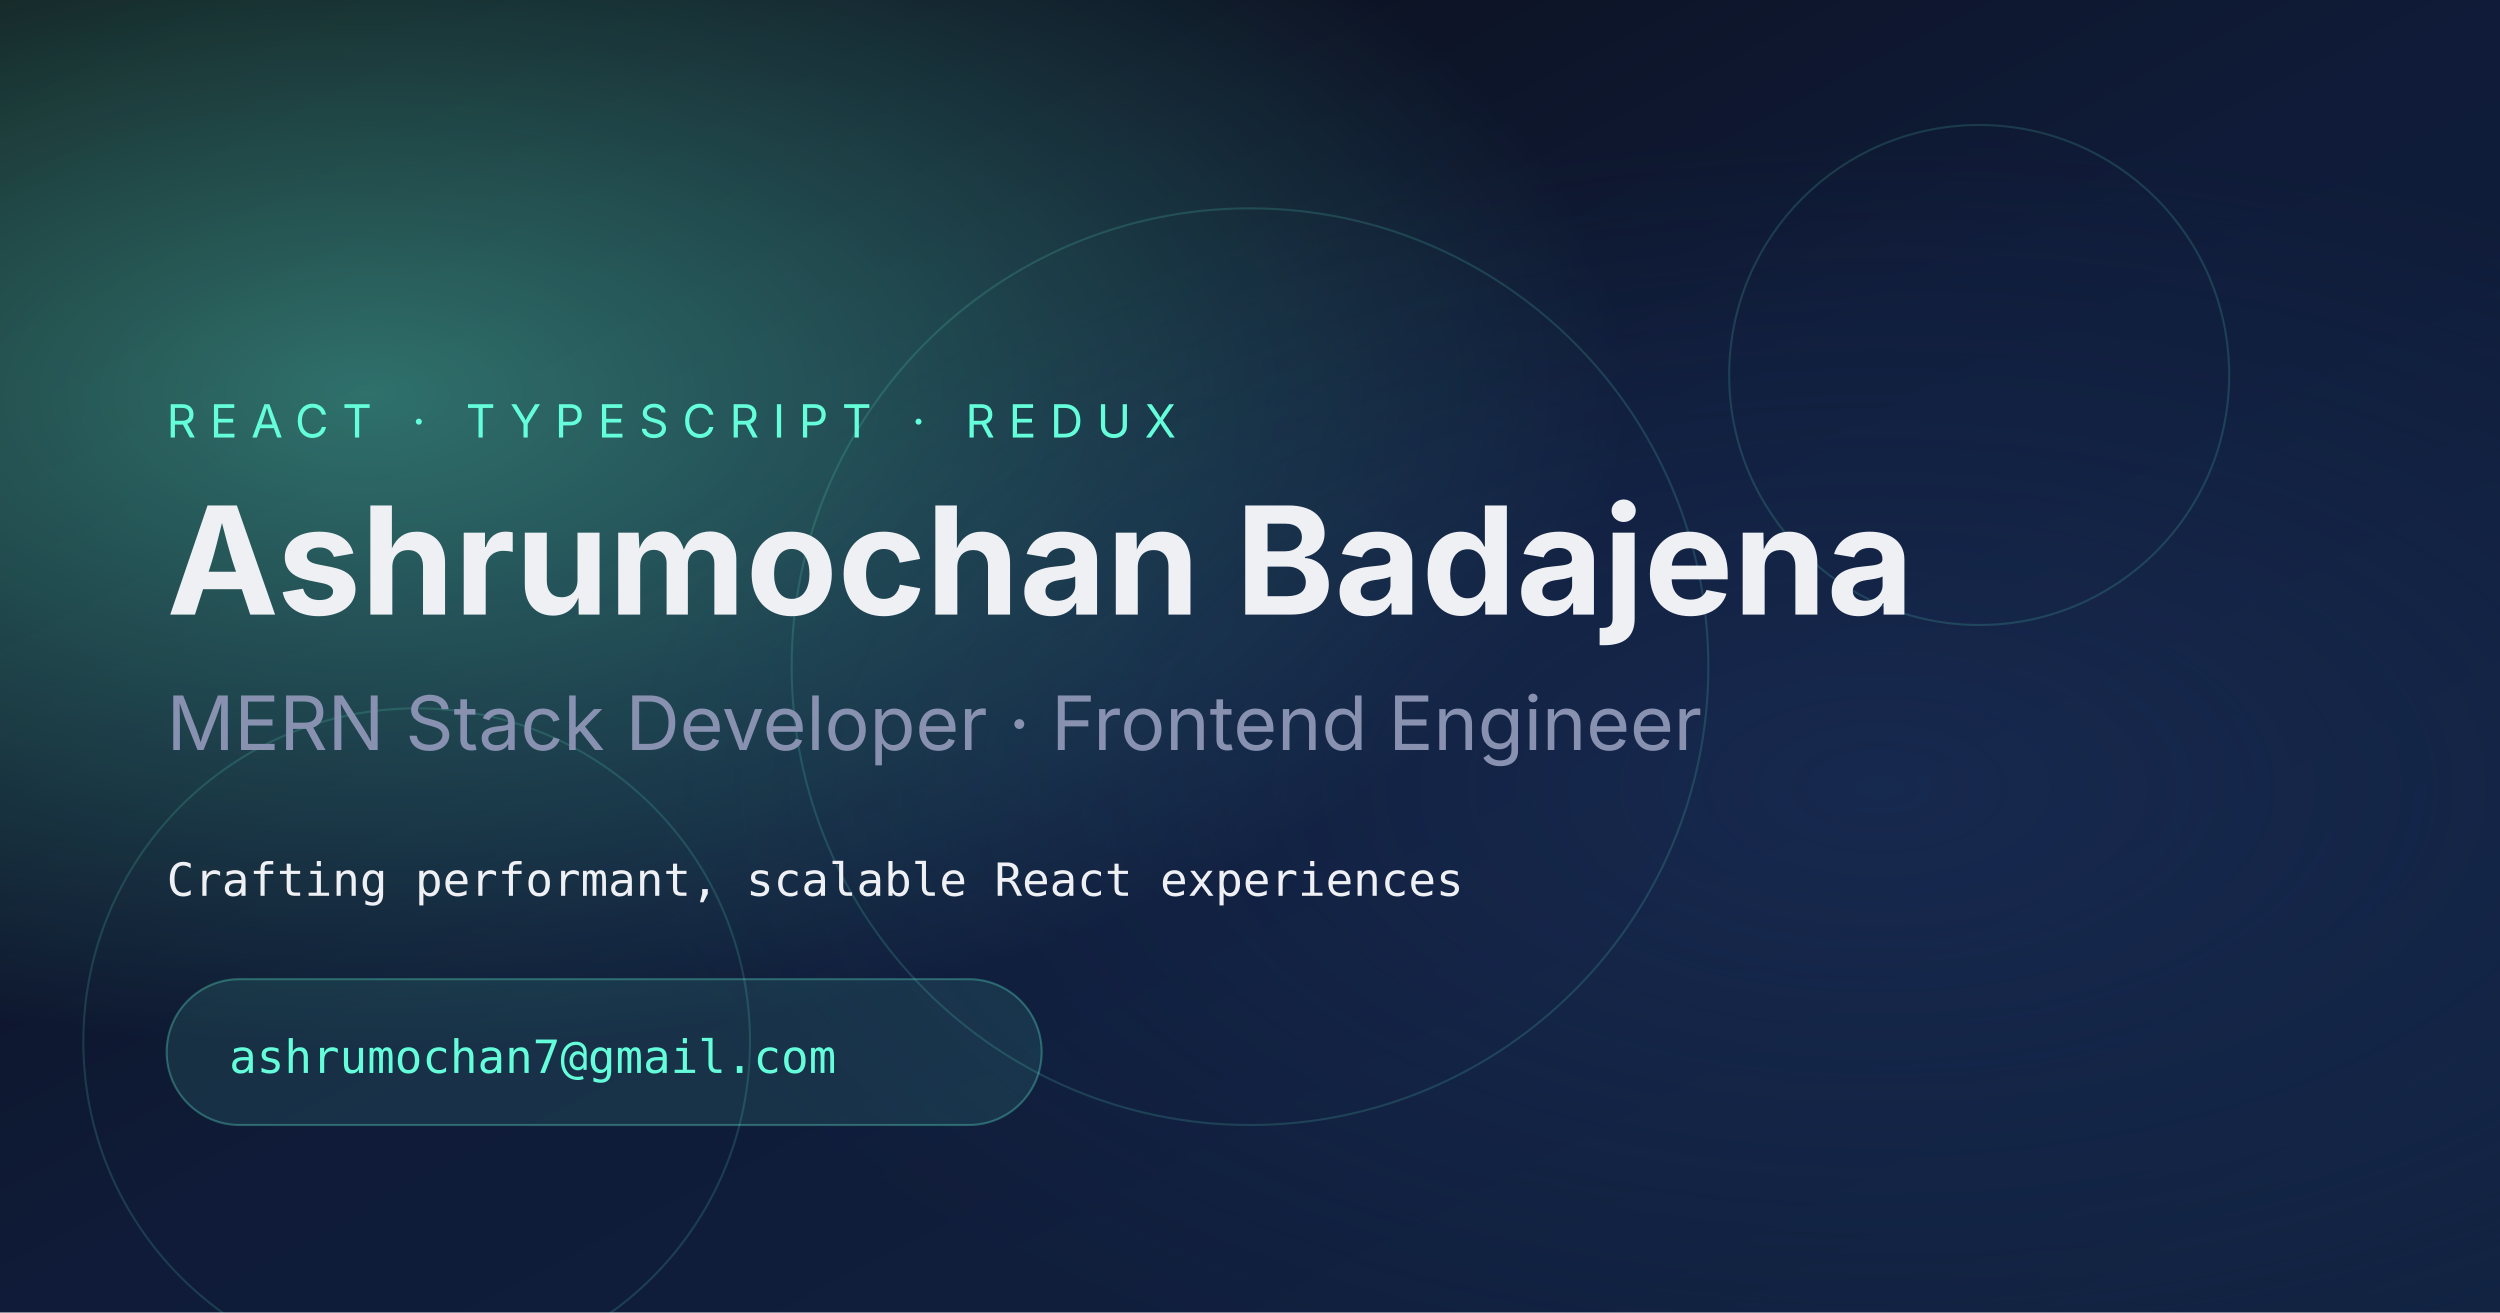
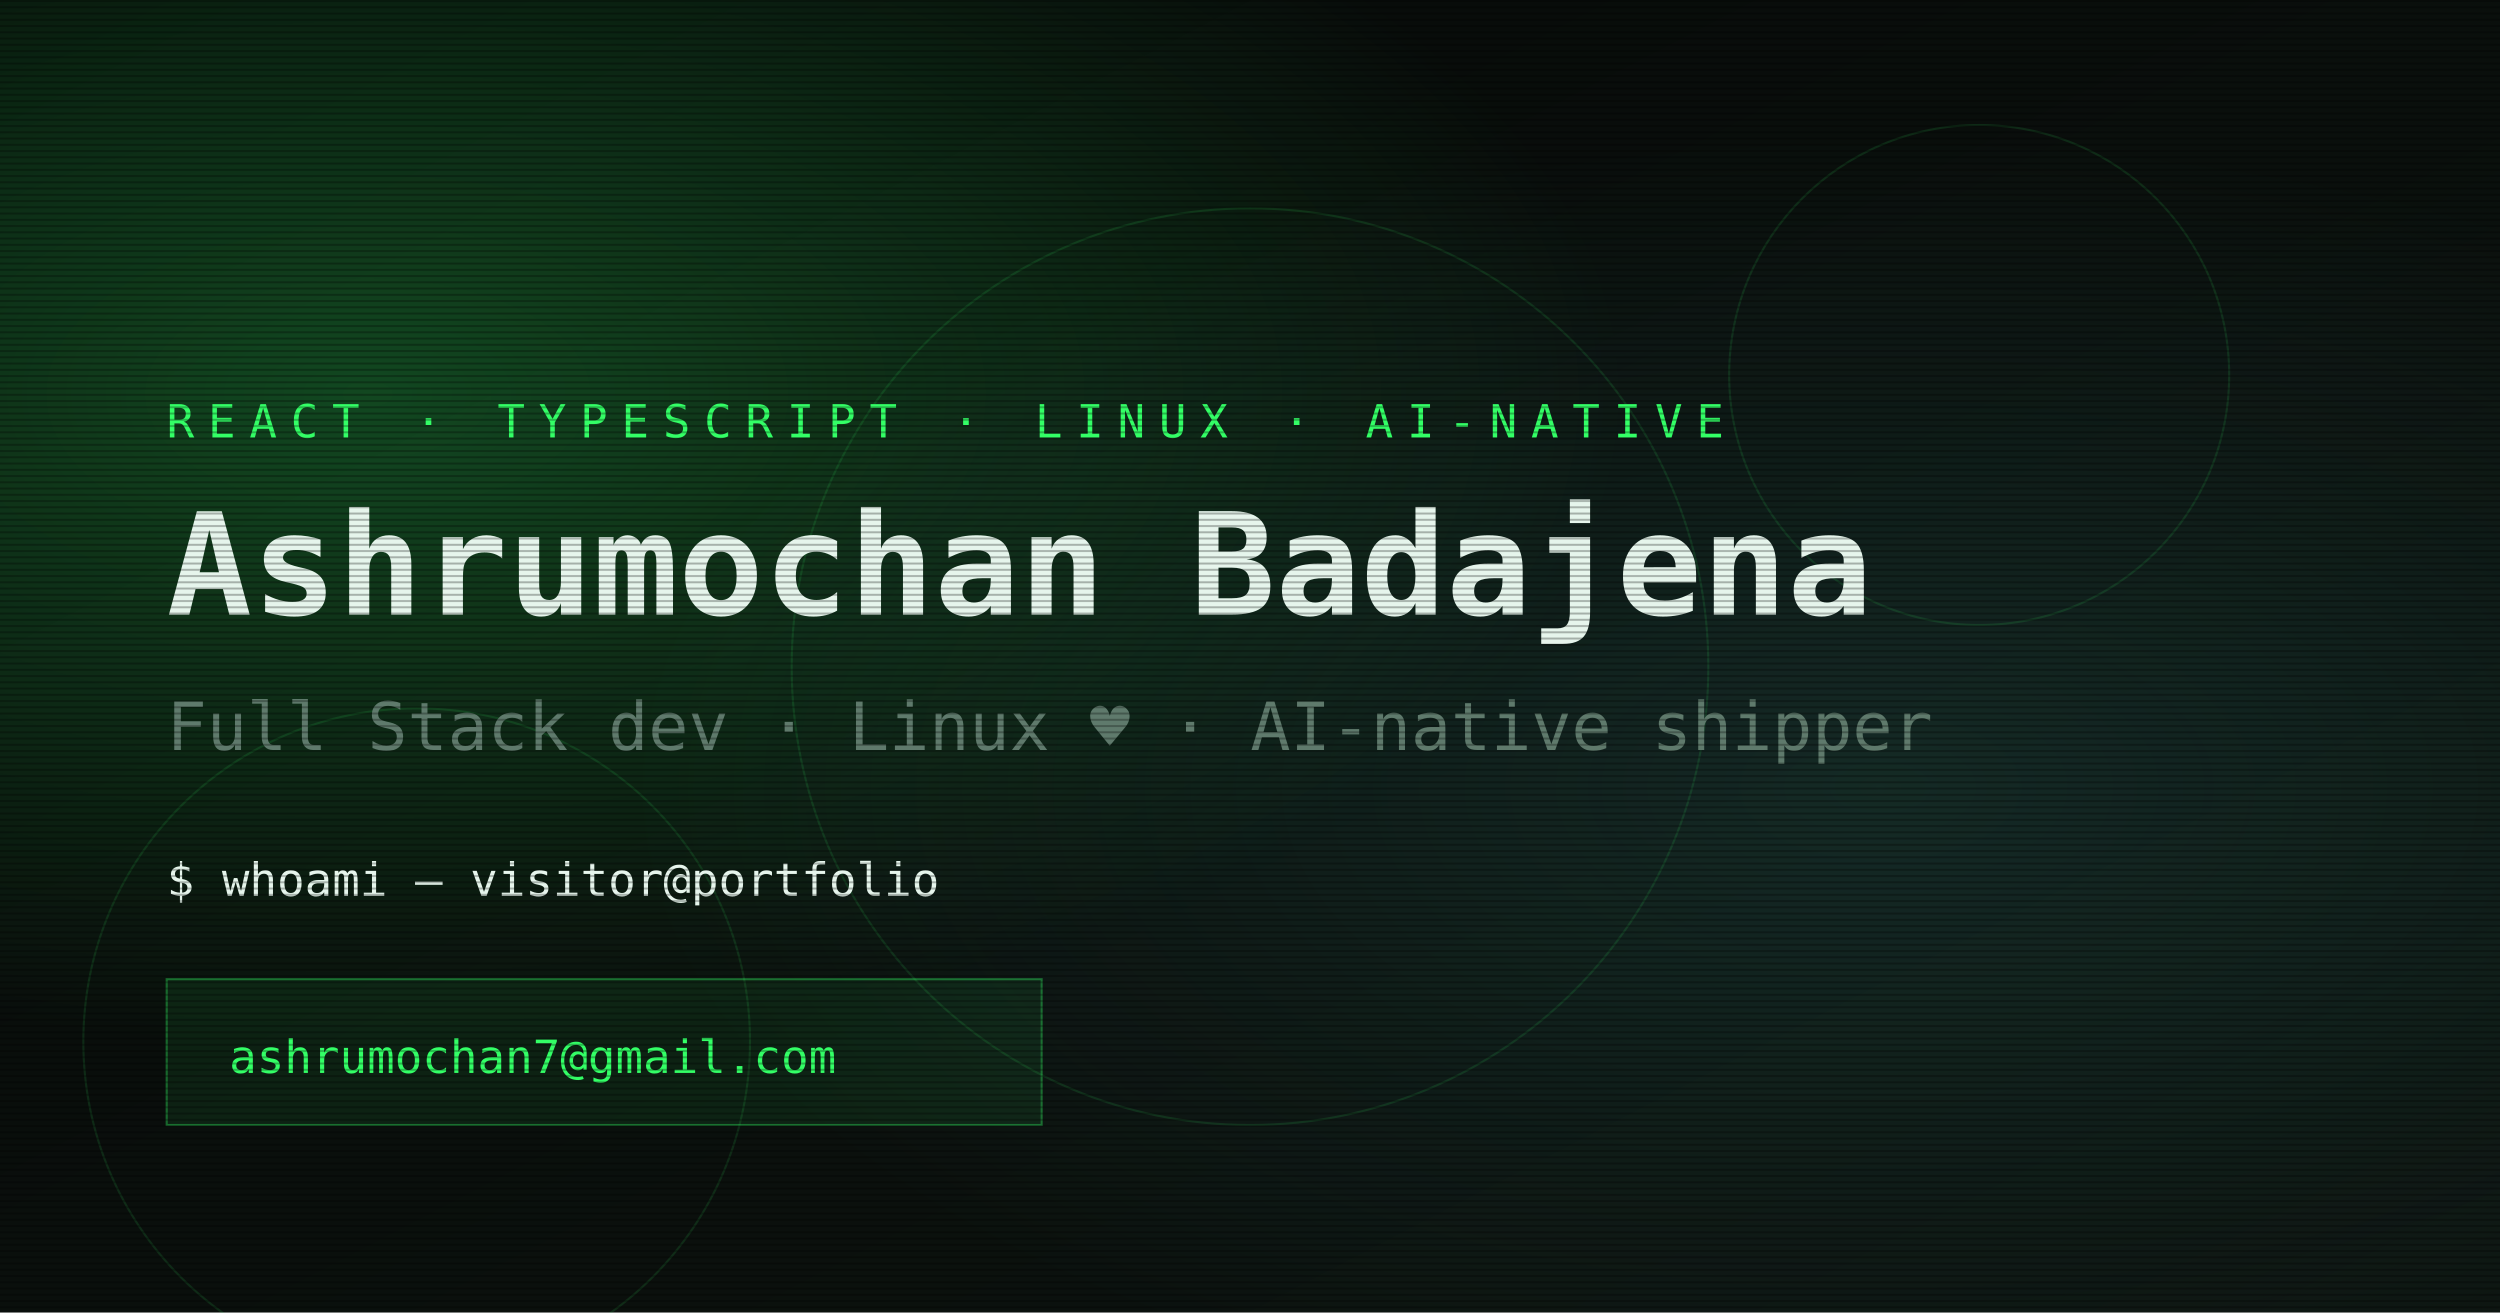
<svg xmlns="http://www.w3.org/2000/svg" width="1200" height="630" viewBox="0 0 1200 630" role="img" aria-labelledby="title desc">
  <defs>
    <linearGradient id="bg" x1="0%" y1="0%" x2="100%" y2="100%">
-       <stop offset="0%" stop-color="#0a0a0f" />
-       <stop offset="50%" stop-color="#0f1b38" />
-       <stop offset="100%" stop-color="#112240" />
+       <stop offset="0%" stop-color="#050807" />
+       <stop offset="50%" stop-color="#0a0f0c" />
+       <stop offset="100%" stop-color="#0d1410" />
    </linearGradient>
    <radialGradient id="glow" cx="15%" cy="30%" r="50%">
-       <stop offset="0%" stop-color="#64ffda" stop-opacity="0.4" />
-       <stop offset="100%" stop-color="#64ffda" stop-opacity="0" />
+       <stop offset="0%" stop-color="#33ff66" stop-opacity="0.25" />
+       <stop offset="100%" stop-color="#33ff66" stop-opacity="0" />
    </radialGradient>
    <radialGradient id="glow2" cx="75%" cy="60%" r="50%">
-       <stop offset="0%" stop-color="#1d3461" stop-opacity="0.5" />
-       <stop offset="100%" stop-color="#1d3461" stop-opacity="0" />
+       <stop offset="0%" stop-color="#59e6d6" stop-opacity="0.12" />
+       <stop offset="100%" stop-color="#59e6d6" stop-opacity="0" />
    </radialGradient>
+     <pattern id="scanlines" width="4" height="3" patternUnits="userSpaceOnUse">
+       <rect width="4" height="1" fill="#000000" fill-opacity="0.25" />
+     </pattern>
  </defs>
  <rect width="1200" height="630" fill="url(#bg)" />
  <rect width="1200" height="630" fill="url(#glow)" />
  <rect width="1200" height="630" fill="url(#glow2)" />
-   <g fill="none" stroke="#64ffda" stroke-opacity="0.15">
+   <g fill="none" stroke="#33ff66" stroke-opacity="0.12">
    <circle cx="200" cy="500" r="160" />
    <circle cx="950" cy="180" r="120" />
    <circle cx="600" cy="320" r="220" />
  </g>
-   <text x="80" y="210" fill="#64ffda" font-family="'JetBrains Mono', 'Inter', monospace" font-size="22" letter-spacing="0.3em">REACT · TYPESCRIPT · REDUX</text>
-   <text x="80" y="295" fill="#eef0f4" font-family="'Inter', 'Space Grotesk', sans-serif" font-size="72" font-weight="700">Ashrumochan Badajena</text>
-   <text x="80" y="360" fill="#8892b0" font-family="'Inter', sans-serif" font-size="36">MERN Stack Developer · Frontend Engineer</text>
-   <text x="80" y="430" fill="#eef0f4" font-family="'JetBrains Mono', monospace" font-size="22">Crafting performant, scalable React experiences</text>
-   <rect x="80" y="470" width="420" height="70" rx="35" fill="#64ffda" fill-opacity="0.1" stroke="#64ffda" stroke-opacity="0.3" />
-   <text x="110" y="515" fill="#64ffda" font-family="'JetBrains Mono', monospace" font-size="22">ashrumochan7@gmail.com</text>
+   <text x="80" y="210" fill="#33ff66" font-family="'JetBrains Mono', monospace" font-size="22" letter-spacing="0.3em">REACT · TYPESCRIPT · LINUX · AI-NATIVE</text>
+   <text x="80" y="295" fill="#e6f5ec" font-family="'JetBrains Mono', monospace" font-size="68" font-weight="700">Ashrumochan Badajena</text>
+   <text x="80" y="360" fill="#5f7a6c" font-family="'JetBrains Mono', monospace" font-size="32">Full Stack dev · Linux ♥ · AI-native shipper</text>
+   <text x="80" y="430" fill="#e6f5ec" font-family="'JetBrains Mono', monospace" font-size="22">$ whoami — visitor@portfolio</text>
+   <rect x="80" y="470" width="420" height="70" fill="#33ff66" fill-opacity="0.08" stroke="#33ff66" stroke-opacity="0.35" />
+   <text x="110" y="515" fill="#33ff66" font-family="'JetBrains Mono', monospace" font-size="22">ashrumochan7@gmail.com</text>
+   <rect width="1200" height="630" fill="url(#scanlines)" />
</svg>
